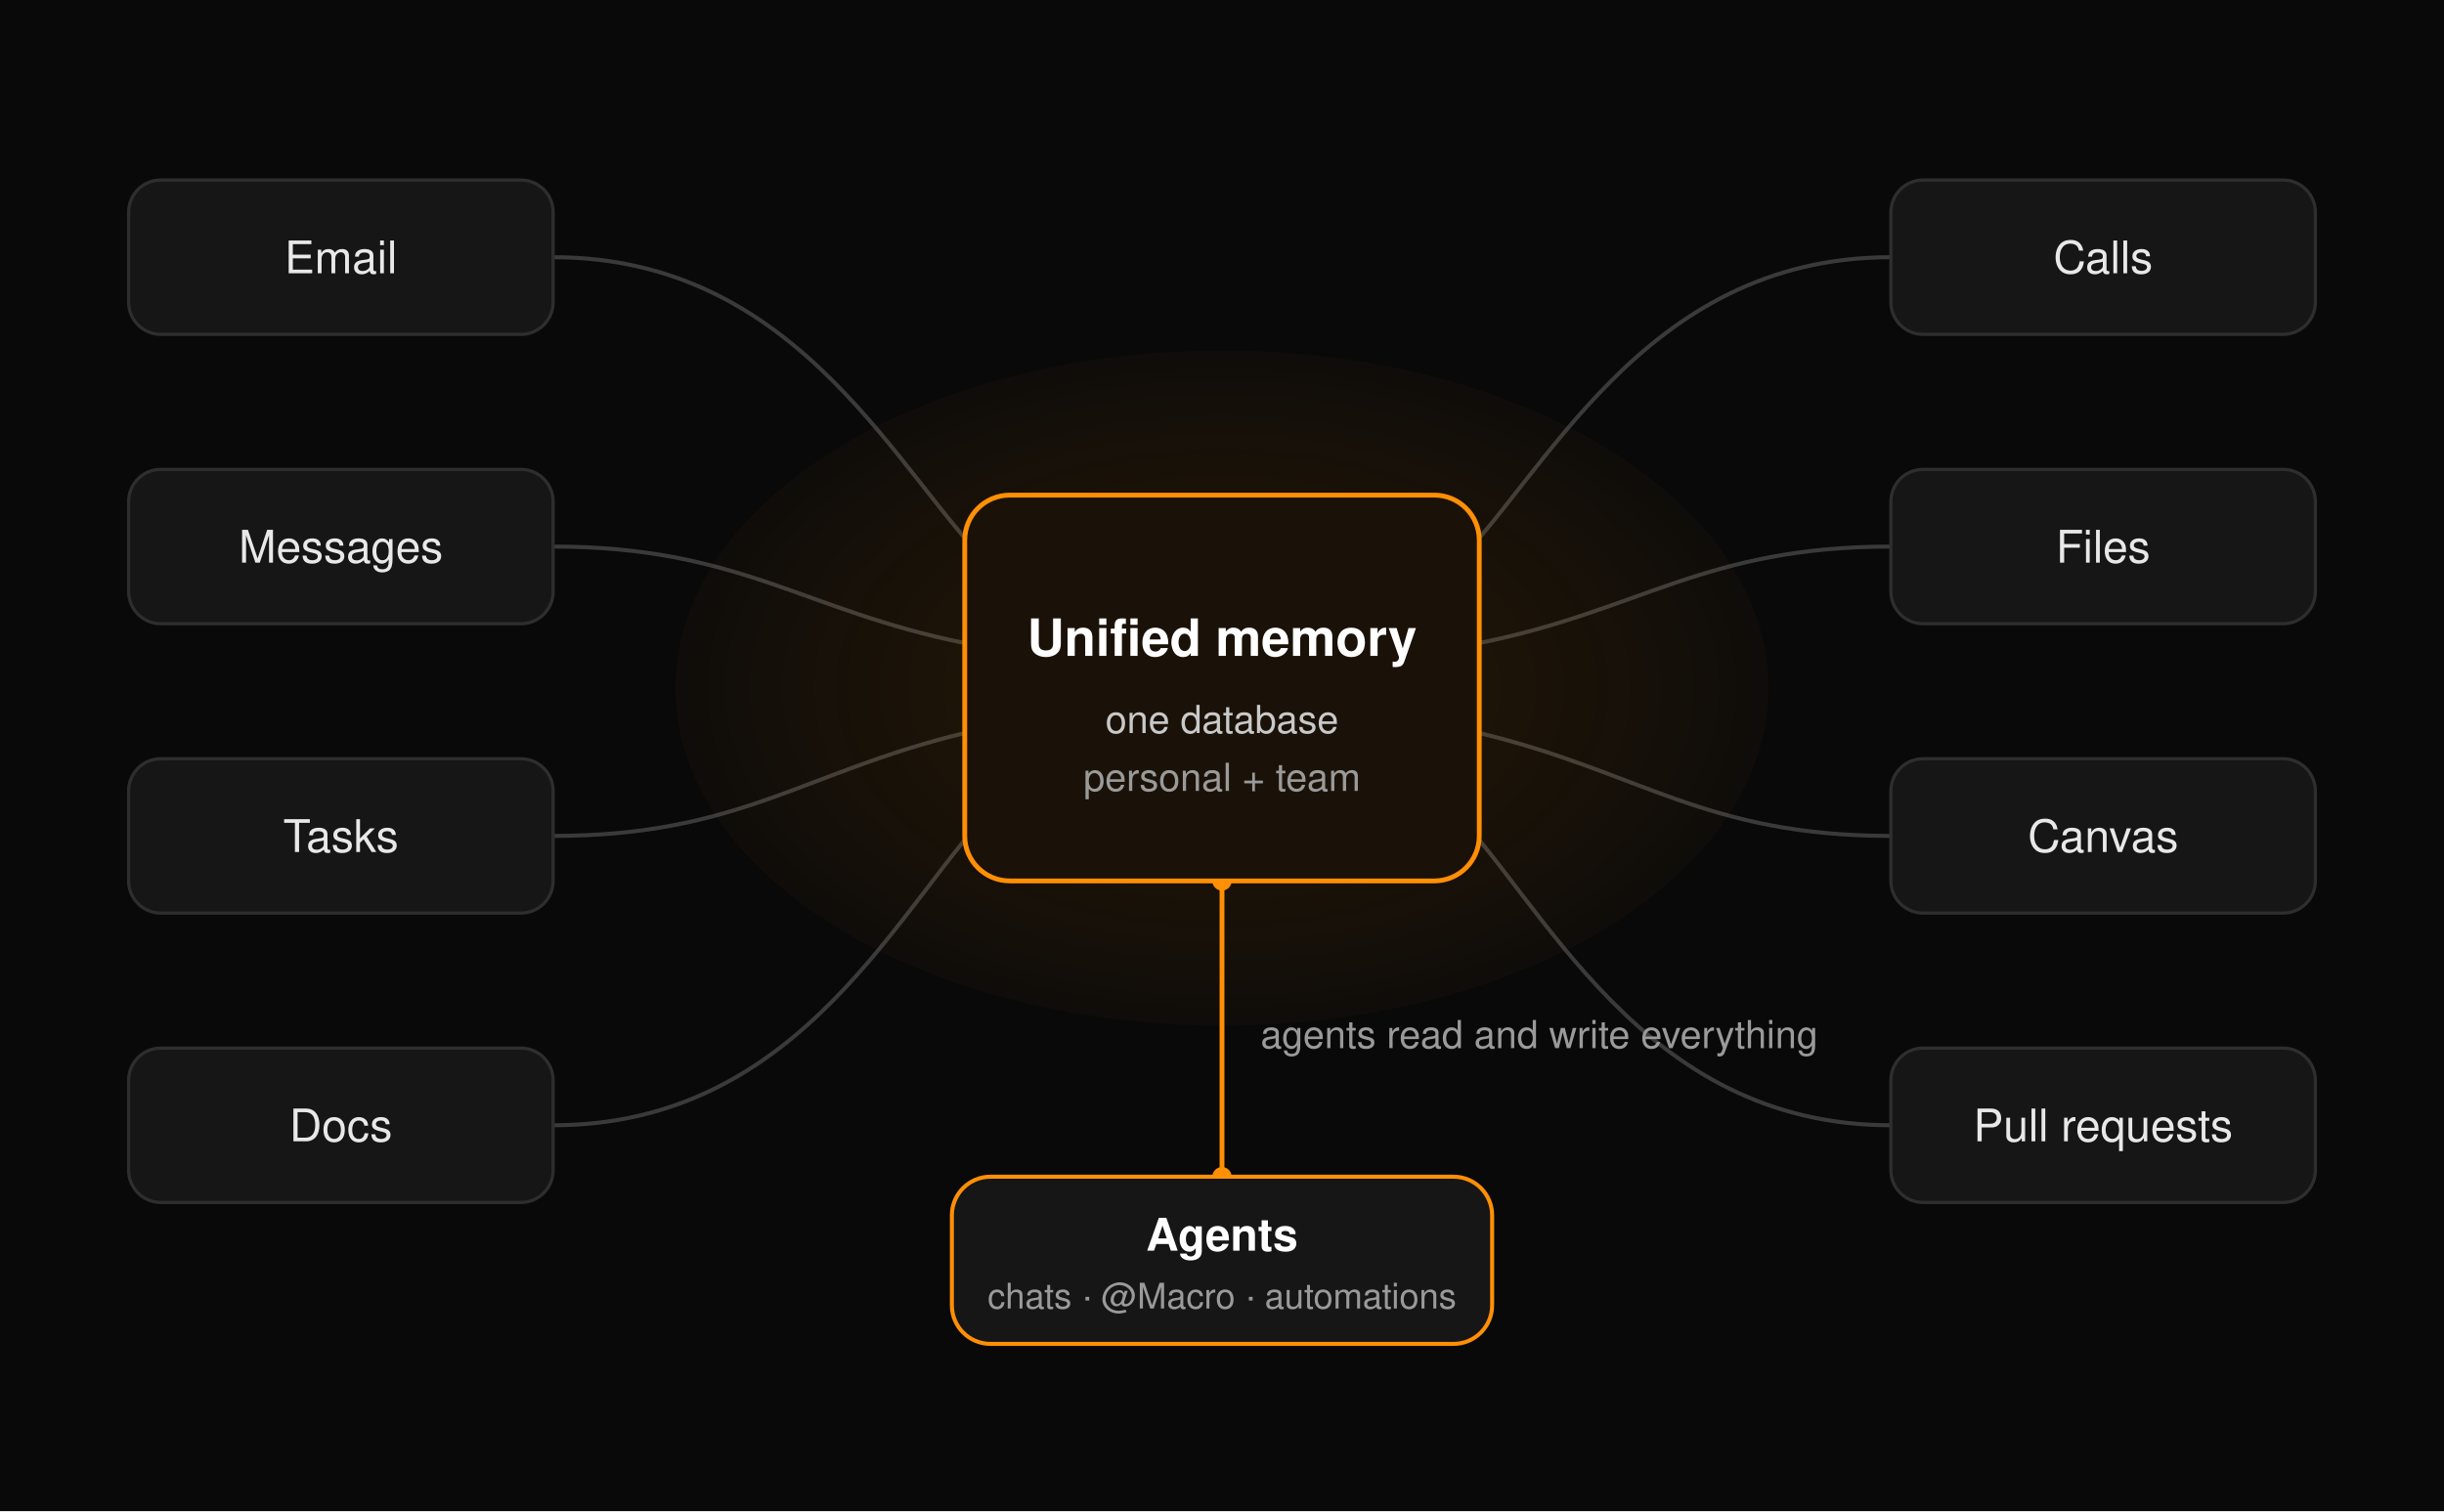
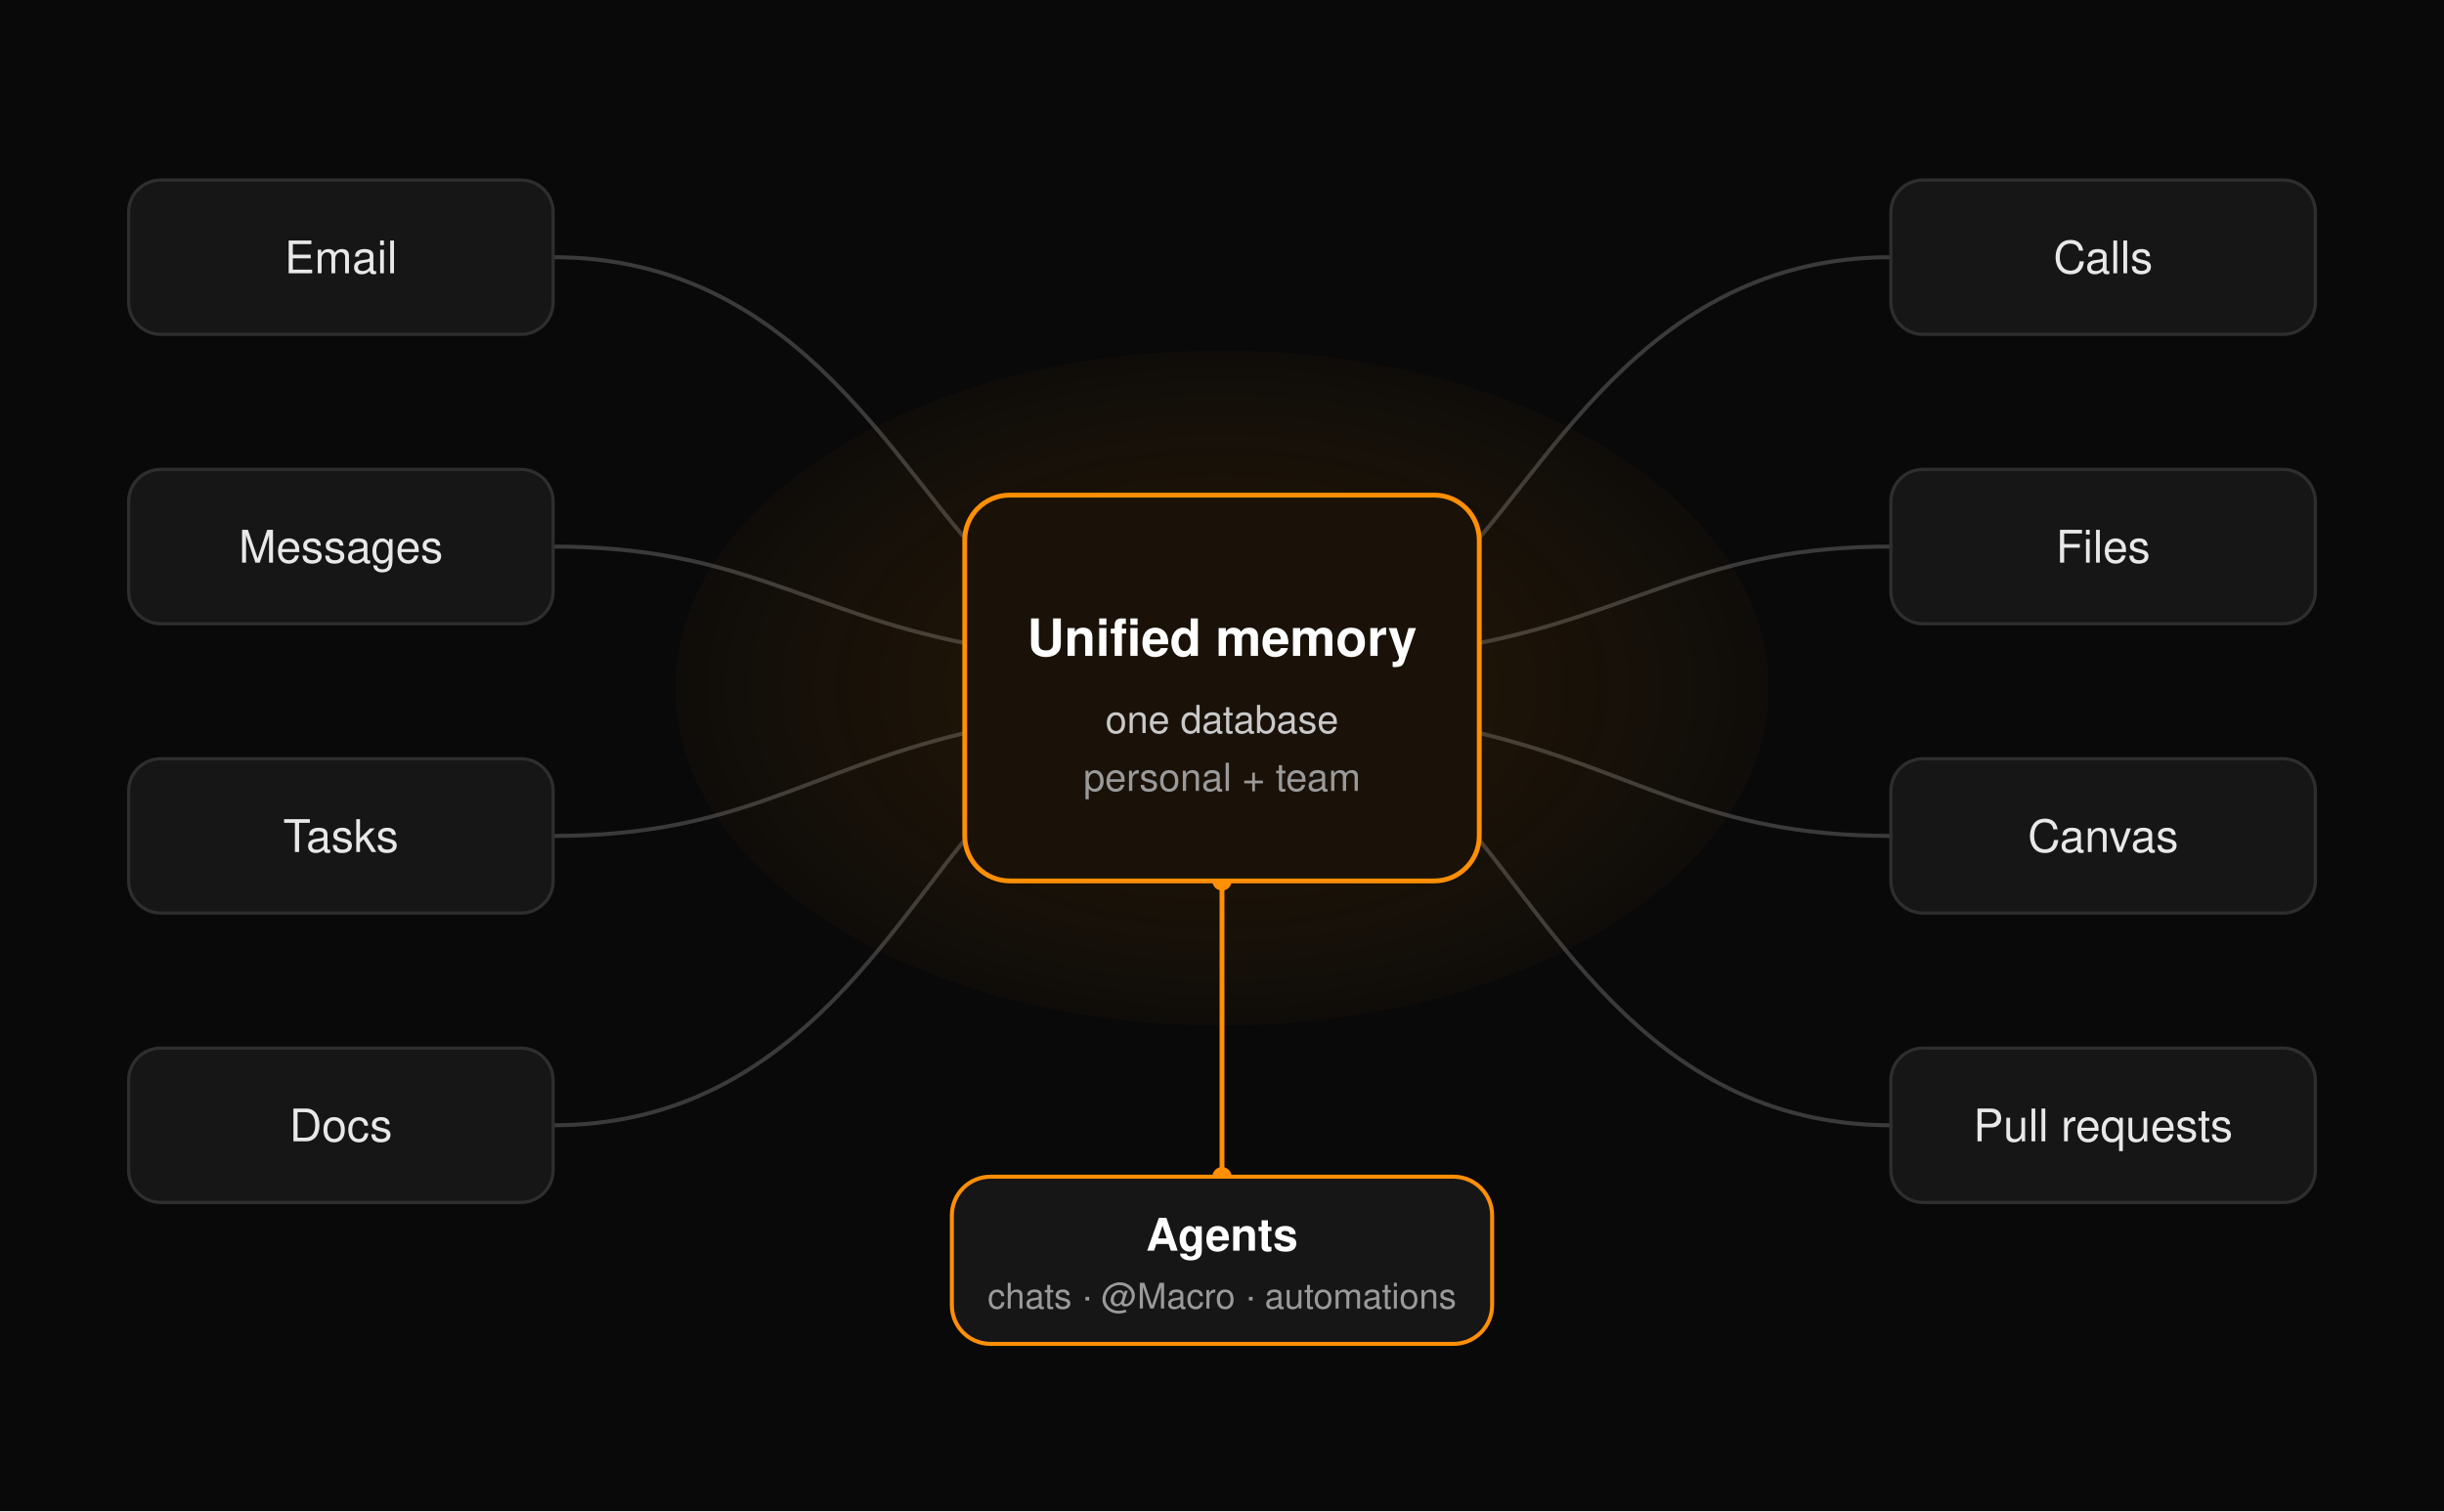
<svg xmlns="http://www.w3.org/2000/svg" viewBox="0 0 760 470" font-family="ui-sans-serif, -apple-system, 'Segoe UI', Helvetica, Arial, sans-serif">
  <defs>
    <radialGradient id="coreGlow" cx="50%" cy="50%" r="60%">
      <stop offset="0%" stop-color="#ff8f05" stop-opacity="0.14" />
      <stop offset="100%" stop-color="#ff8f05" stop-opacity="0" />
    </radialGradient>
  </defs>
  <rect x="0" y="0" width="760" height="470" fill="#090909" />
  <g stroke="#3a3a3a" stroke-width="1.25">
    <path d="M 172 80  C 250 80, 280 150, 310 178" fill="none" />
    <path d="M 172 170 C 230 170, 250 190, 300 200" fill="none" />
    <path d="M 172 260 C 230 260, 250 240, 300 228" fill="none" />
    <path d="M 172 350 C 250 350, 280 280, 310 250" fill="none" />
    <path d="M 588 80  C 510 80, 480 150, 450 178" fill="none" />
    <path d="M 588 170 C 530 170, 510 190, 460 200" fill="none" />
    <path d="M 588 260 C 530 260, 510 240, 460 228" fill="none" />
    <path d="M 588 350 C 510 350, 480 280, 450 250" fill="none" />
  </g>
  <path d="M 380 274 L 380 366" stroke="#ff8f05" stroke-width="1.5" fill="none" />
  <circle cx="380" cy="274" r="3" fill="#ff8f05" />
  <circle cx="380" cy="366" r="3" fill="#ff8f05" />
-   <text x="392" y="326" fill="#9a9a9a" font-size="12">agents read and write everything</text>
  <g>
    <g>
      <rect x="40" y="56" width="132" height="48" rx="10" fill="#161616" stroke="#2e2e2e" />
      <text x="106" y="85" fill="#e8e8e8" font-size="14" text-anchor="middle">Email</text>
    </g>
    <g>
      <rect x="40" y="146" width="132" height="48" rx="10" fill="#161616" stroke="#2e2e2e" />
      <text x="106" y="175" fill="#e8e8e8" font-size="14" text-anchor="middle">Messages</text>
    </g>
    <g>
      <rect x="40" y="236" width="132" height="48" rx="10" fill="#161616" stroke="#2e2e2e" />
      <text x="106" y="265" fill="#e8e8e8" font-size="14" text-anchor="middle">Tasks</text>
    </g>
    <g>
      <rect x="40" y="326" width="132" height="48" rx="10" fill="#161616" stroke="#2e2e2e" />
      <text x="106" y="355" fill="#e8e8e8" font-size="14" text-anchor="middle">Docs</text>
    </g>
  </g>
  <g>
    <g>
      <rect x="588" y="56" width="132" height="48" rx="10" fill="#161616" stroke="#2e2e2e" />
      <text x="654" y="85" fill="#e8e8e8" font-size="14" text-anchor="middle">Calls</text>
    </g>
    <g>
      <rect x="588" y="146" width="132" height="48" rx="10" fill="#161616" stroke="#2e2e2e" />
      <text x="654" y="175" fill="#e8e8e8" font-size="14" text-anchor="middle">Files</text>
    </g>
    <g>
      <rect x="588" y="236" width="132" height="48" rx="10" fill="#161616" stroke="#2e2e2e" />
      <text x="654" y="265" fill="#e8e8e8" font-size="14" text-anchor="middle">Canvas</text>
    </g>
    <g>
      <rect x="588" y="326" width="132" height="48" rx="10" fill="#161616" stroke="#2e2e2e" />
      <text x="654" y="355" fill="#e8e8e8" font-size="14" text-anchor="middle">Pull requests</text>
    </g>
  </g>
  <ellipse cx="380" cy="214" rx="170" ry="105" fill="url(#coreGlow)" />
  <rect x="300" y="154" width="160" height="120" rx="14" fill="#1a1208" stroke="#ff8f05" stroke-width="1.5" />
  <text x="380" y="204" fill="#ffffff" font-size="16" font-weight="600" text-anchor="middle">Unified memory</text>
  <text x="380" y="228" fill="#c9c9c9" font-size="12" text-anchor="middle">one database</text>
  <text x="380" y="246" fill="#9a9a9a" font-size="12" text-anchor="middle">personal + team</text>
  <rect x="296" y="366" width="168" height="52" rx="12" fill="#161616" stroke="#ff8f05" stroke-width="1.25" />
  <text x="380" y="389" fill="#ffffff" font-size="14" font-weight="600" text-anchor="middle">Agents</text>
  <text x="380" y="407" fill="#9a9a9a" font-size="11" text-anchor="middle">chats · @Macro · automations</text>
</svg>
